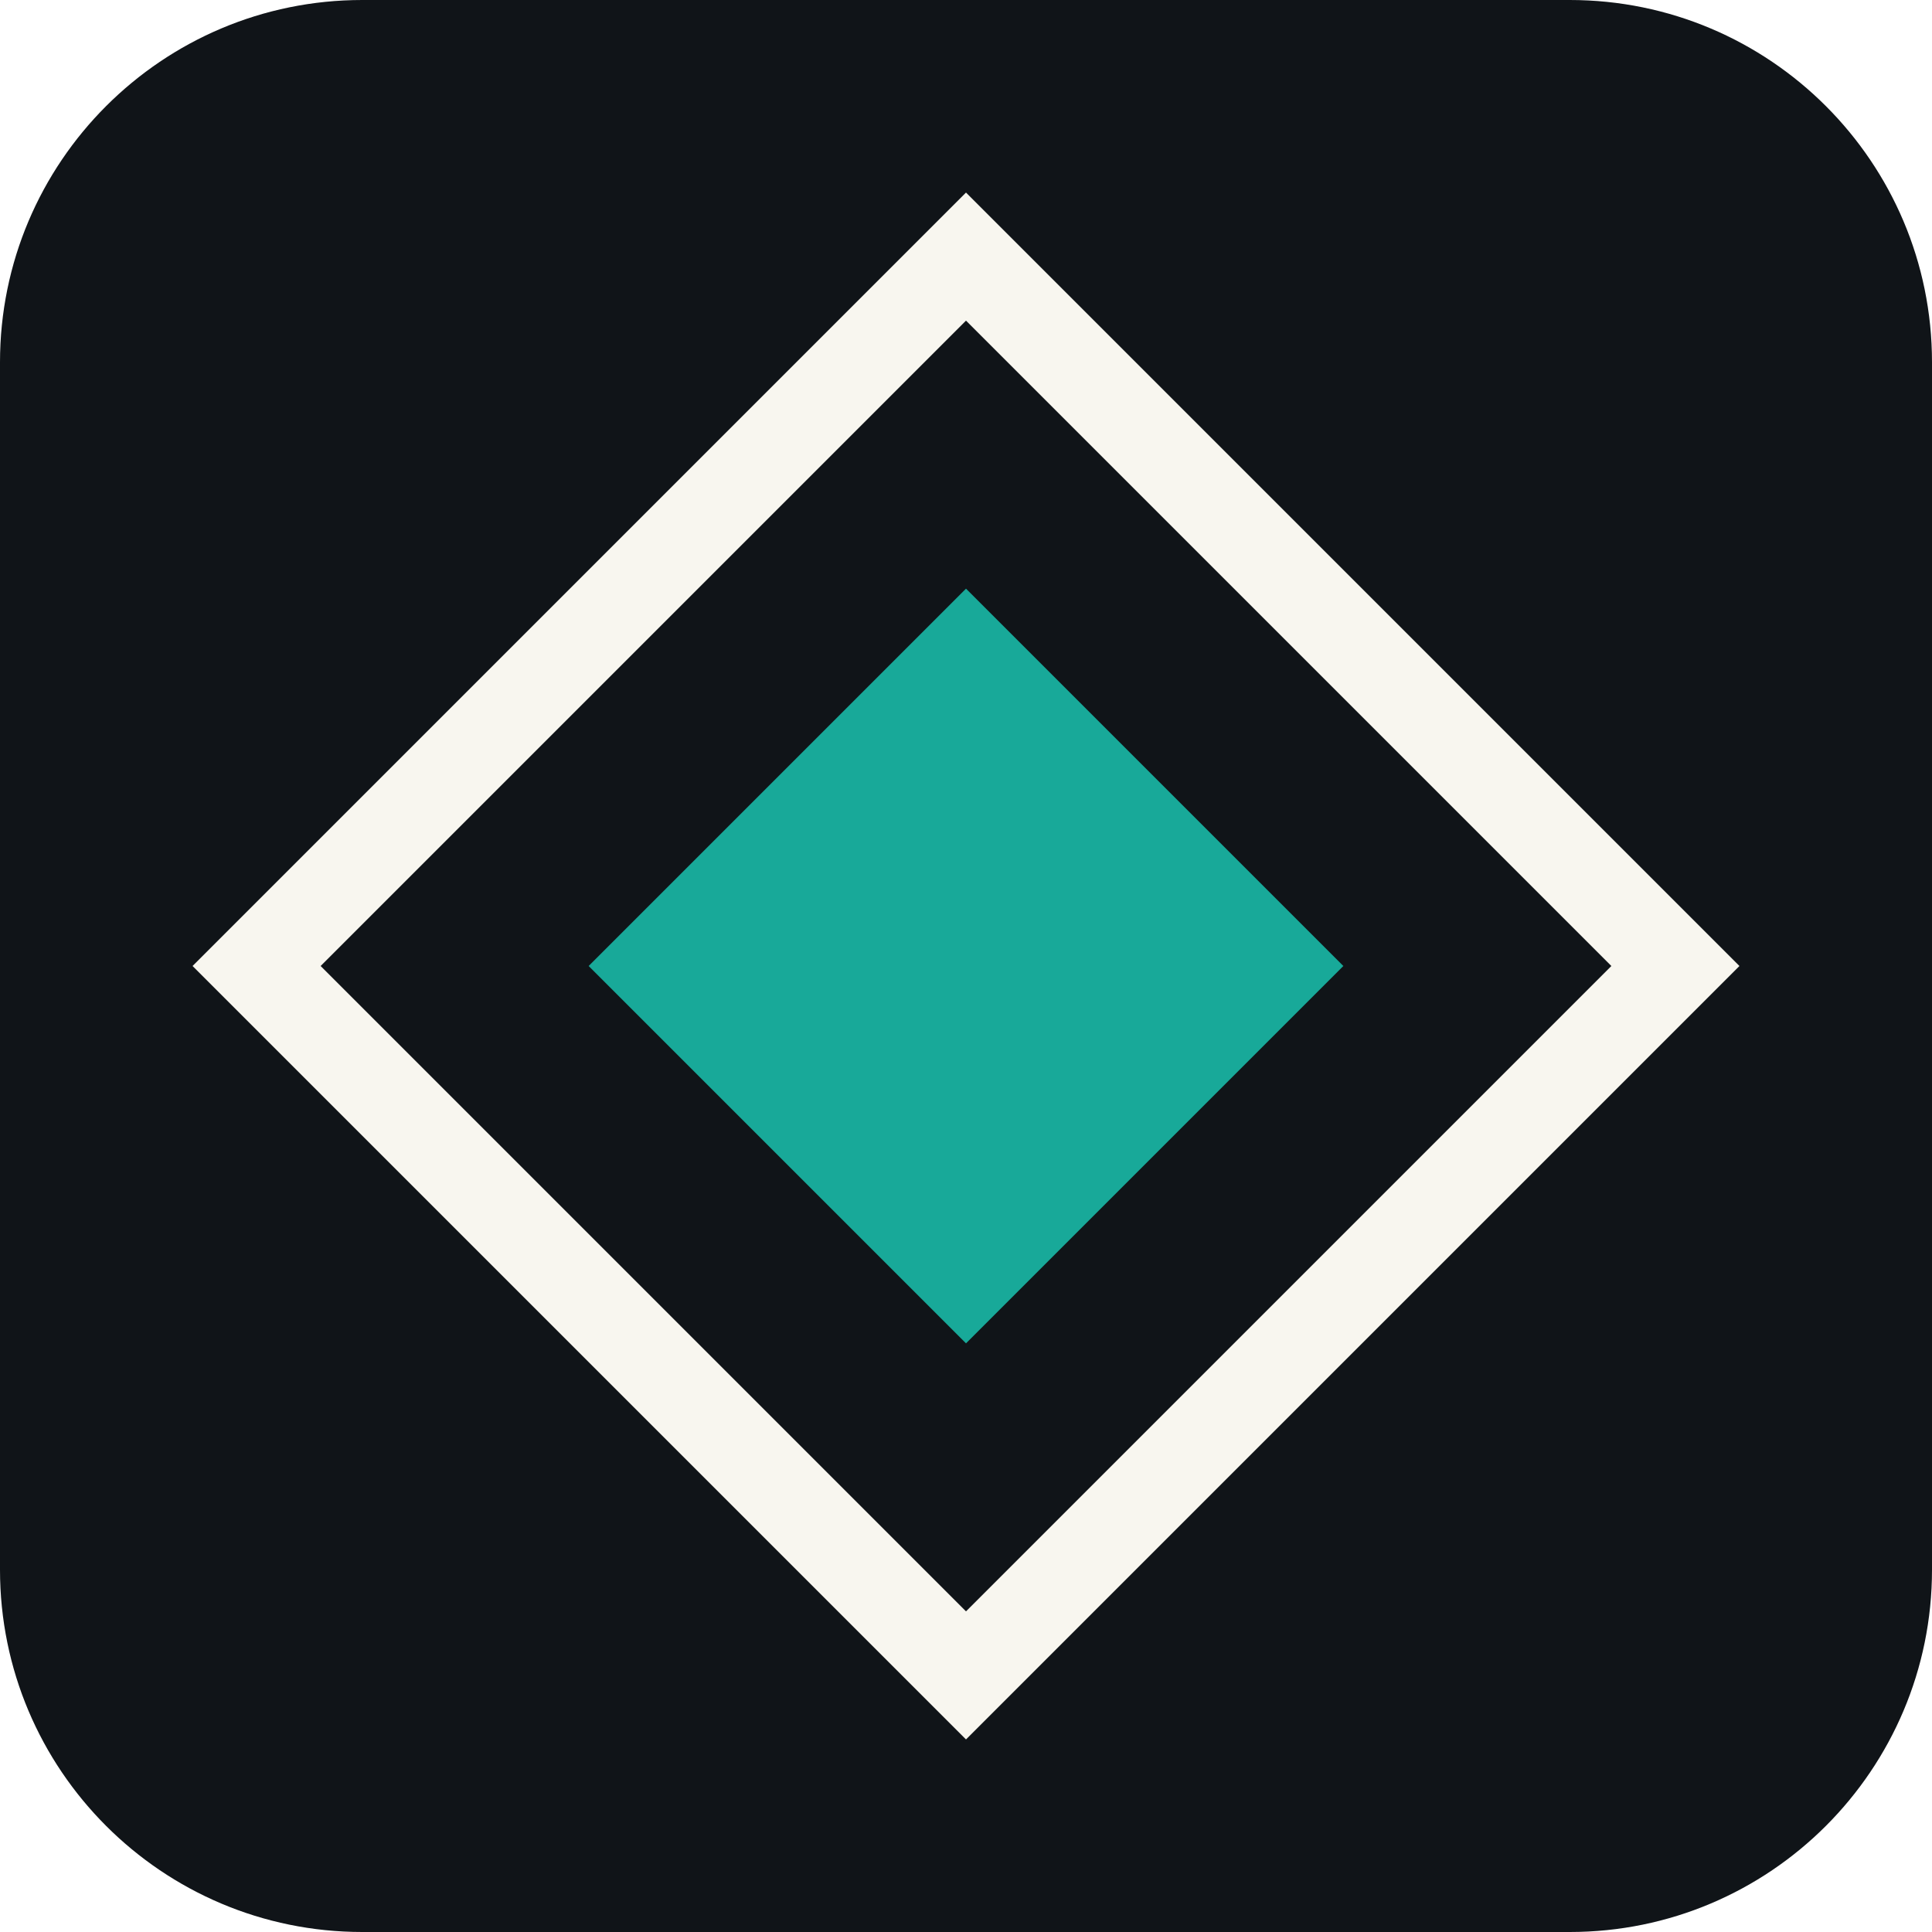
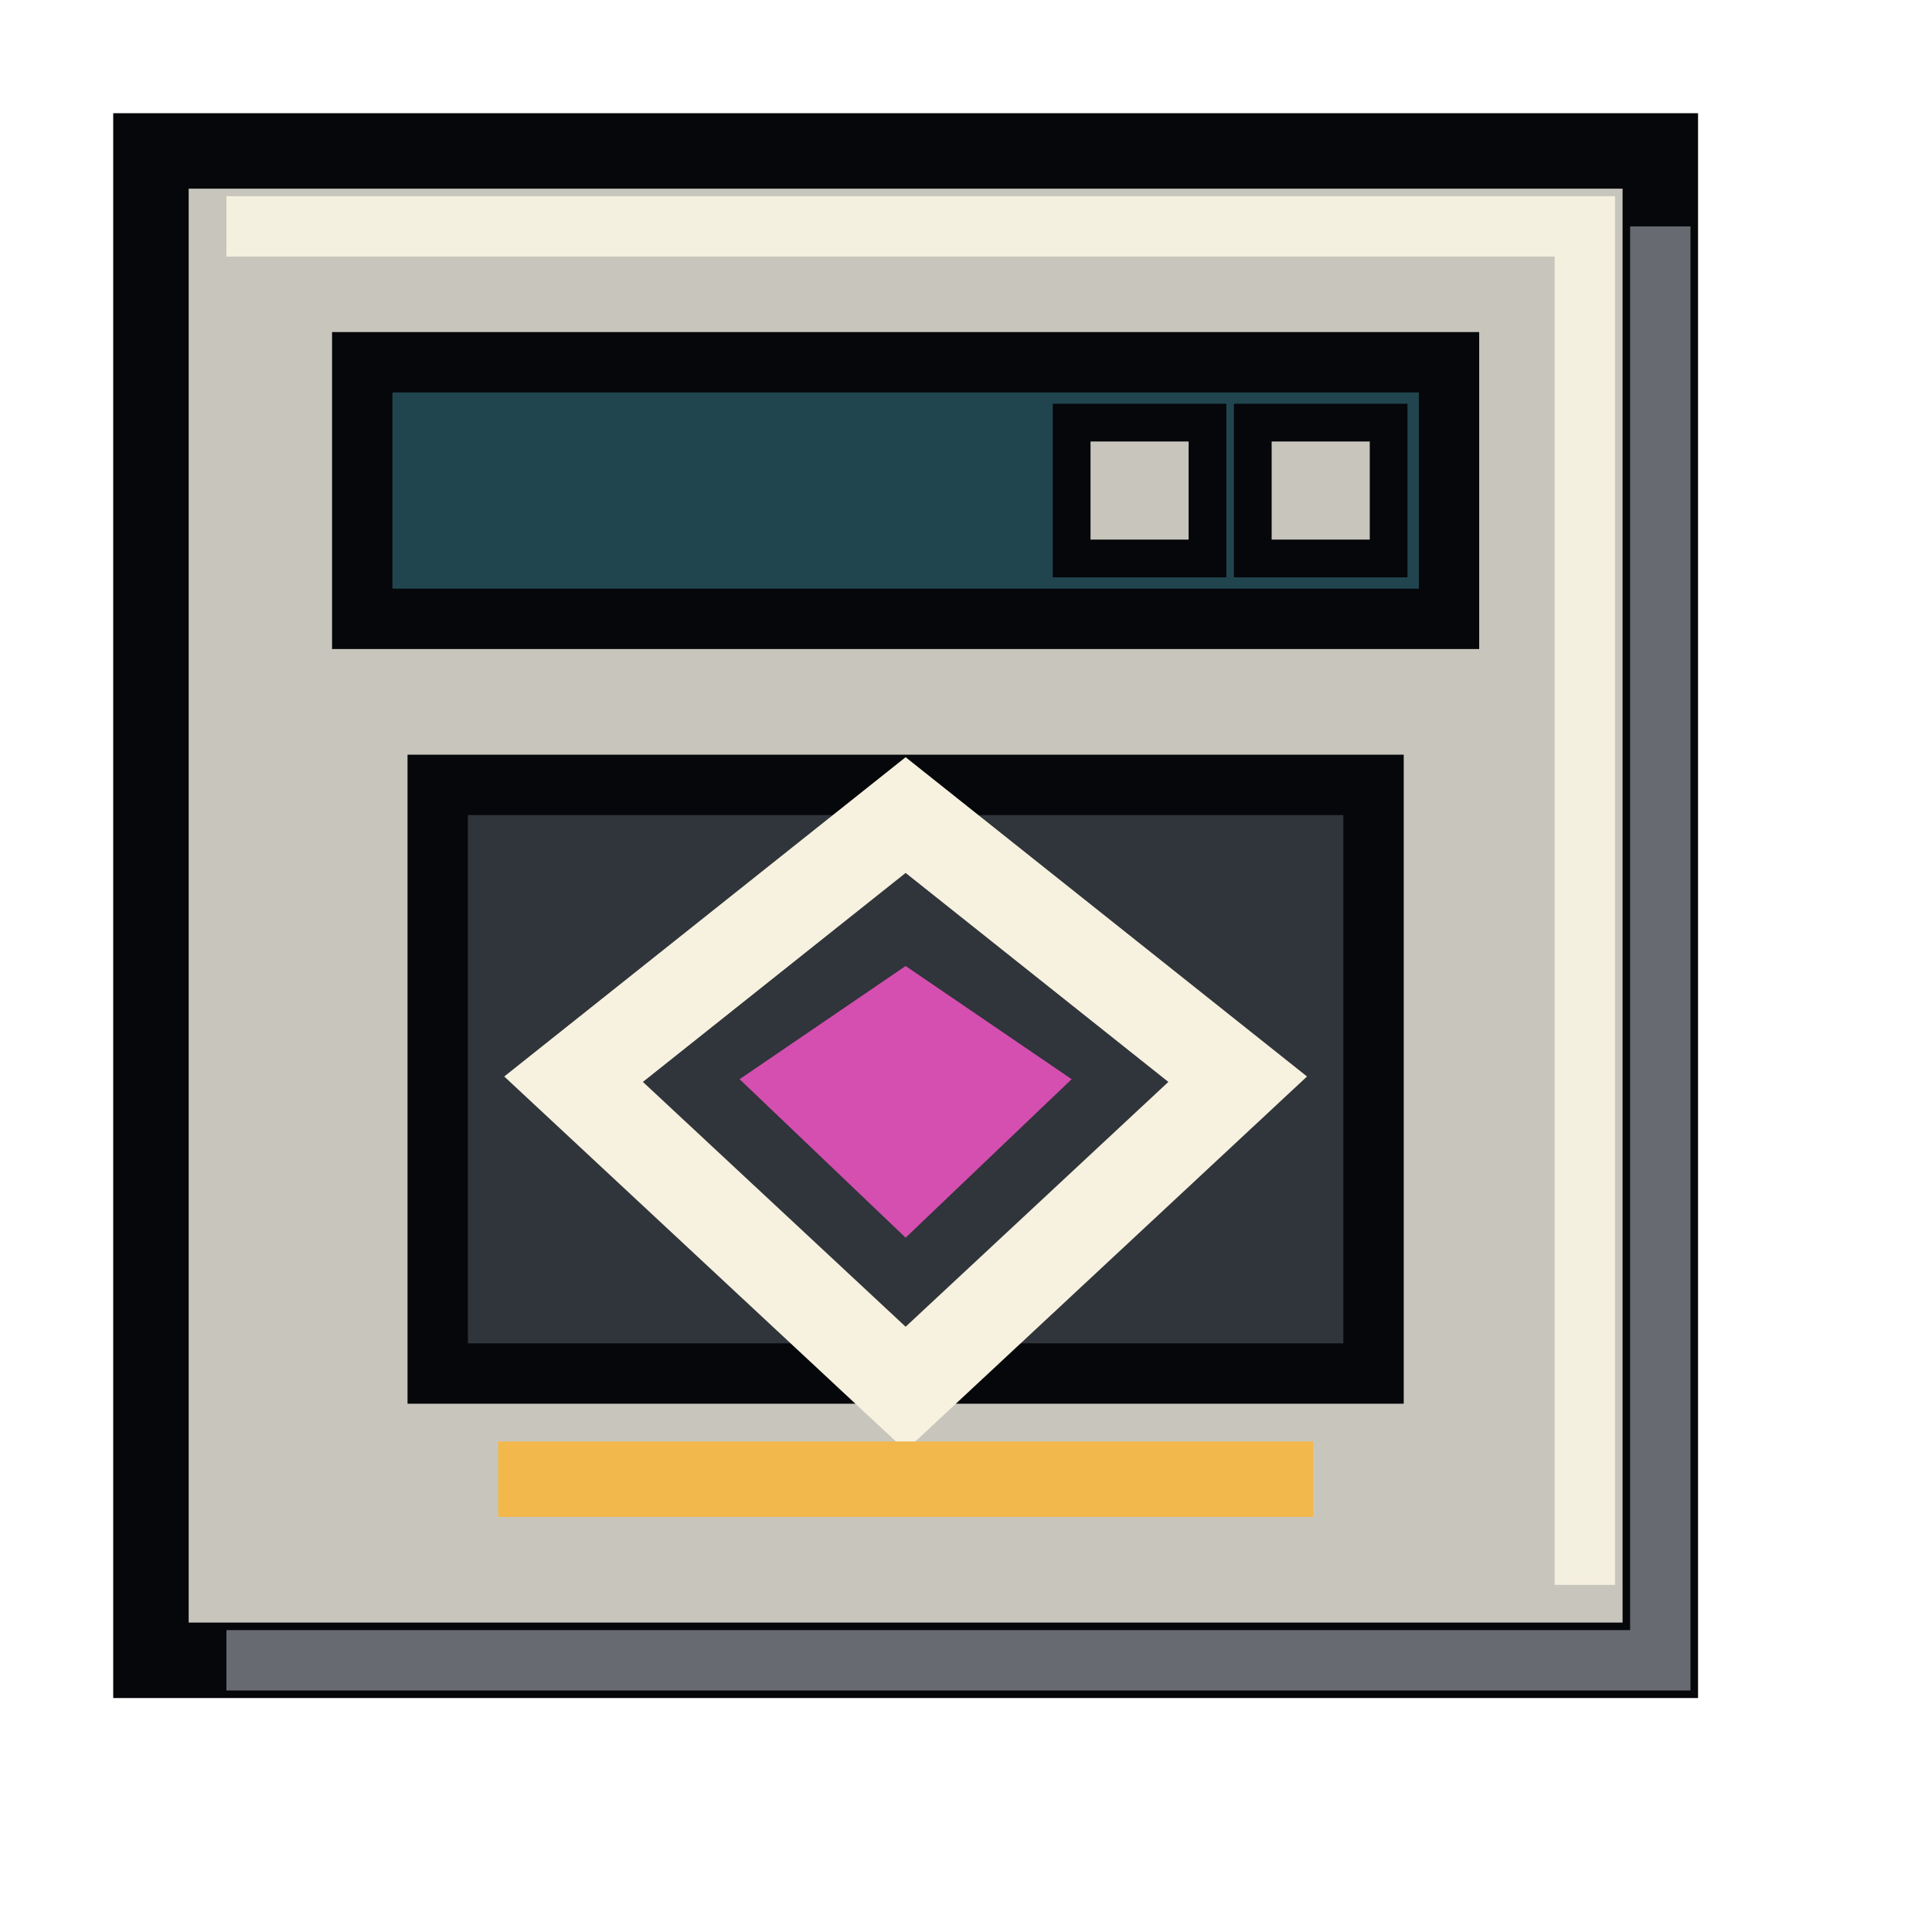
<svg xmlns="http://www.w3.org/2000/svg" width="256" height="256" viewBox="0 0 256 256" role="img" aria-label="Aptura OS logo">
-   <rect width="256" height="256" rx="48" fill="#101418" />
-   <path d="M128 34L222 128L128 222L34 128Z" fill="none" stroke="#f8f6ef" stroke-width="12" />
-   <path d="M128 78L178 128L128 178L78 128Z" fill="#18a999" />
+   <rect x="20" y="20" width="200" height="200" fill="#c8c6bc" stroke="#05070a" stroke-width="10" />
+   <path d="M30 30H210V210" fill="none" stroke="#f4f0df" stroke-width="8" />
+   <path d="M220 30V220H30" fill="none" stroke="#686a72" stroke-width="8" />
+   <rect x="48" y="48" width="144" height="34" fill="#21454f" stroke="#05070a" stroke-width="8" />
+   <g fill="#c8c6bc" stroke="#05070a" stroke-width="5">
+     <rect x="142" y="56" width="18" height="18" />
+     <rect x="166" y="56" width="18" height="18" />
+   </g>
+   <rect x="58" y="104" width="124" height="78" fill="#30343b" stroke="#05070a" stroke-width="8" />
+   <path d="M120 108L164 143L120 184L76 143Z" fill="none" stroke="#f7f2df" stroke-width="12" />
+   <path d="M120 128L142 143L120 164L98 143Z" fill="#d44fb0" />
+   <path d="M66 196H174" stroke="#f2b84b" stroke-width="10" />
</svg>
